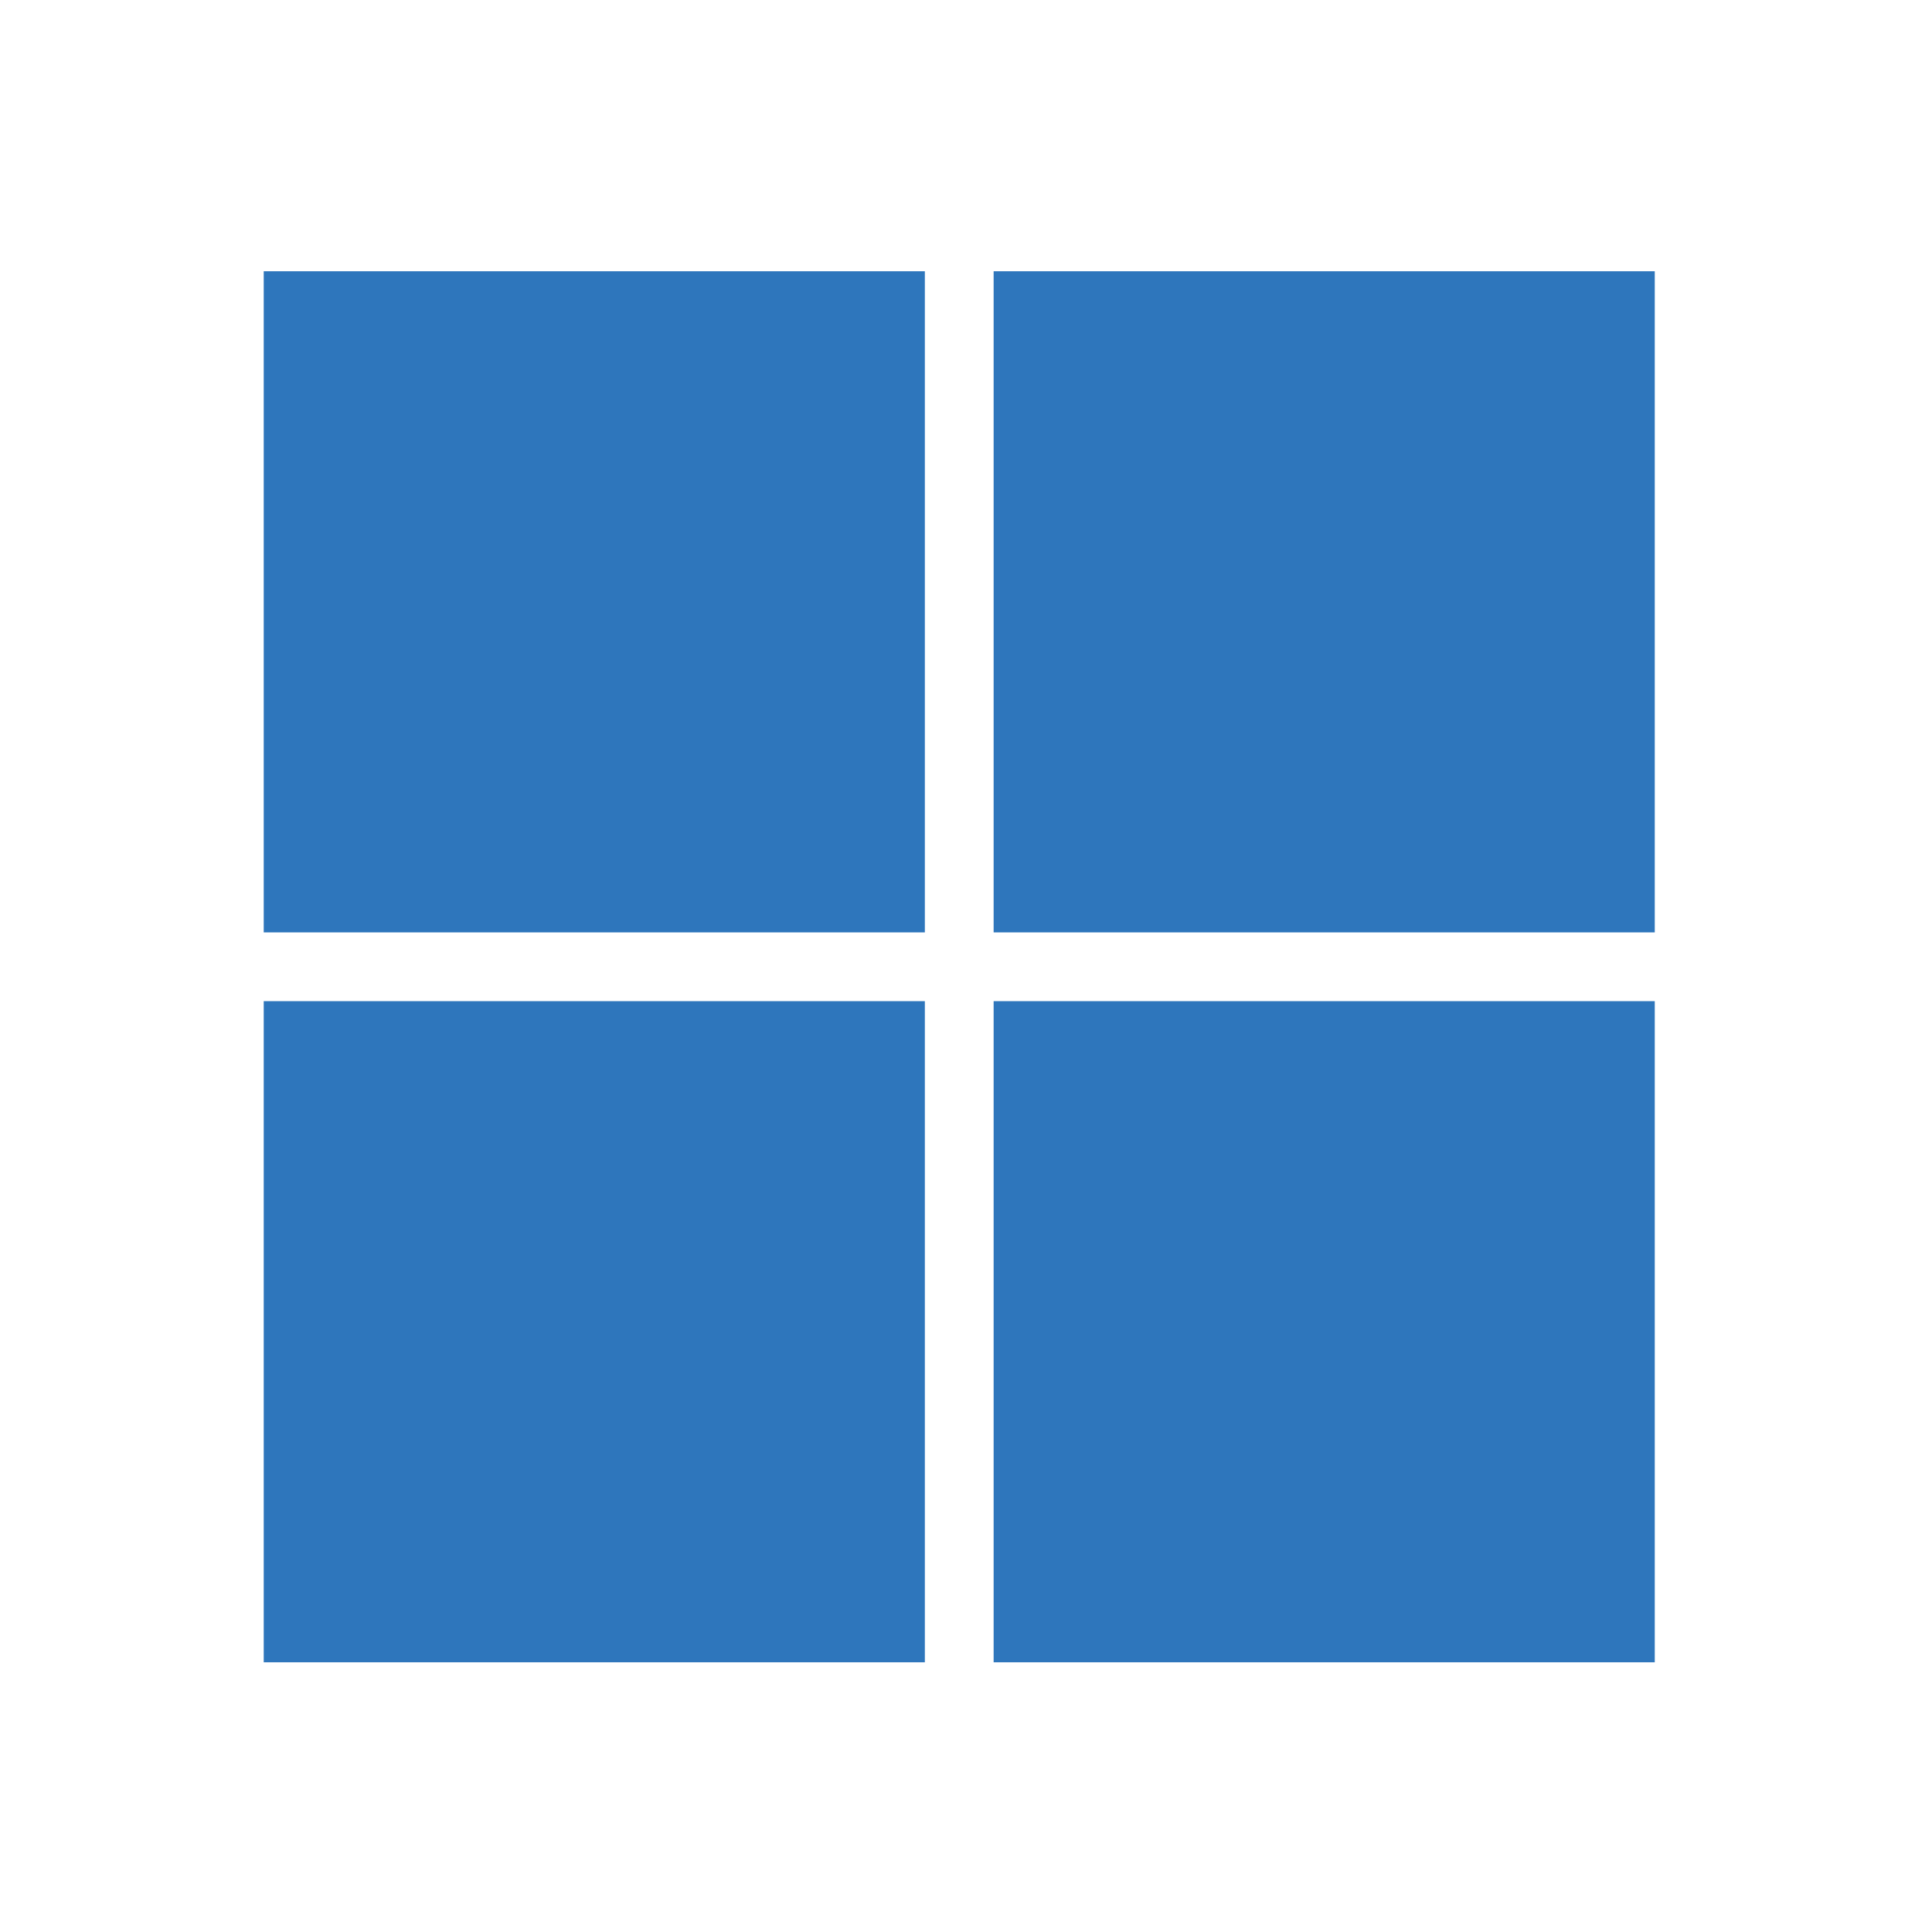
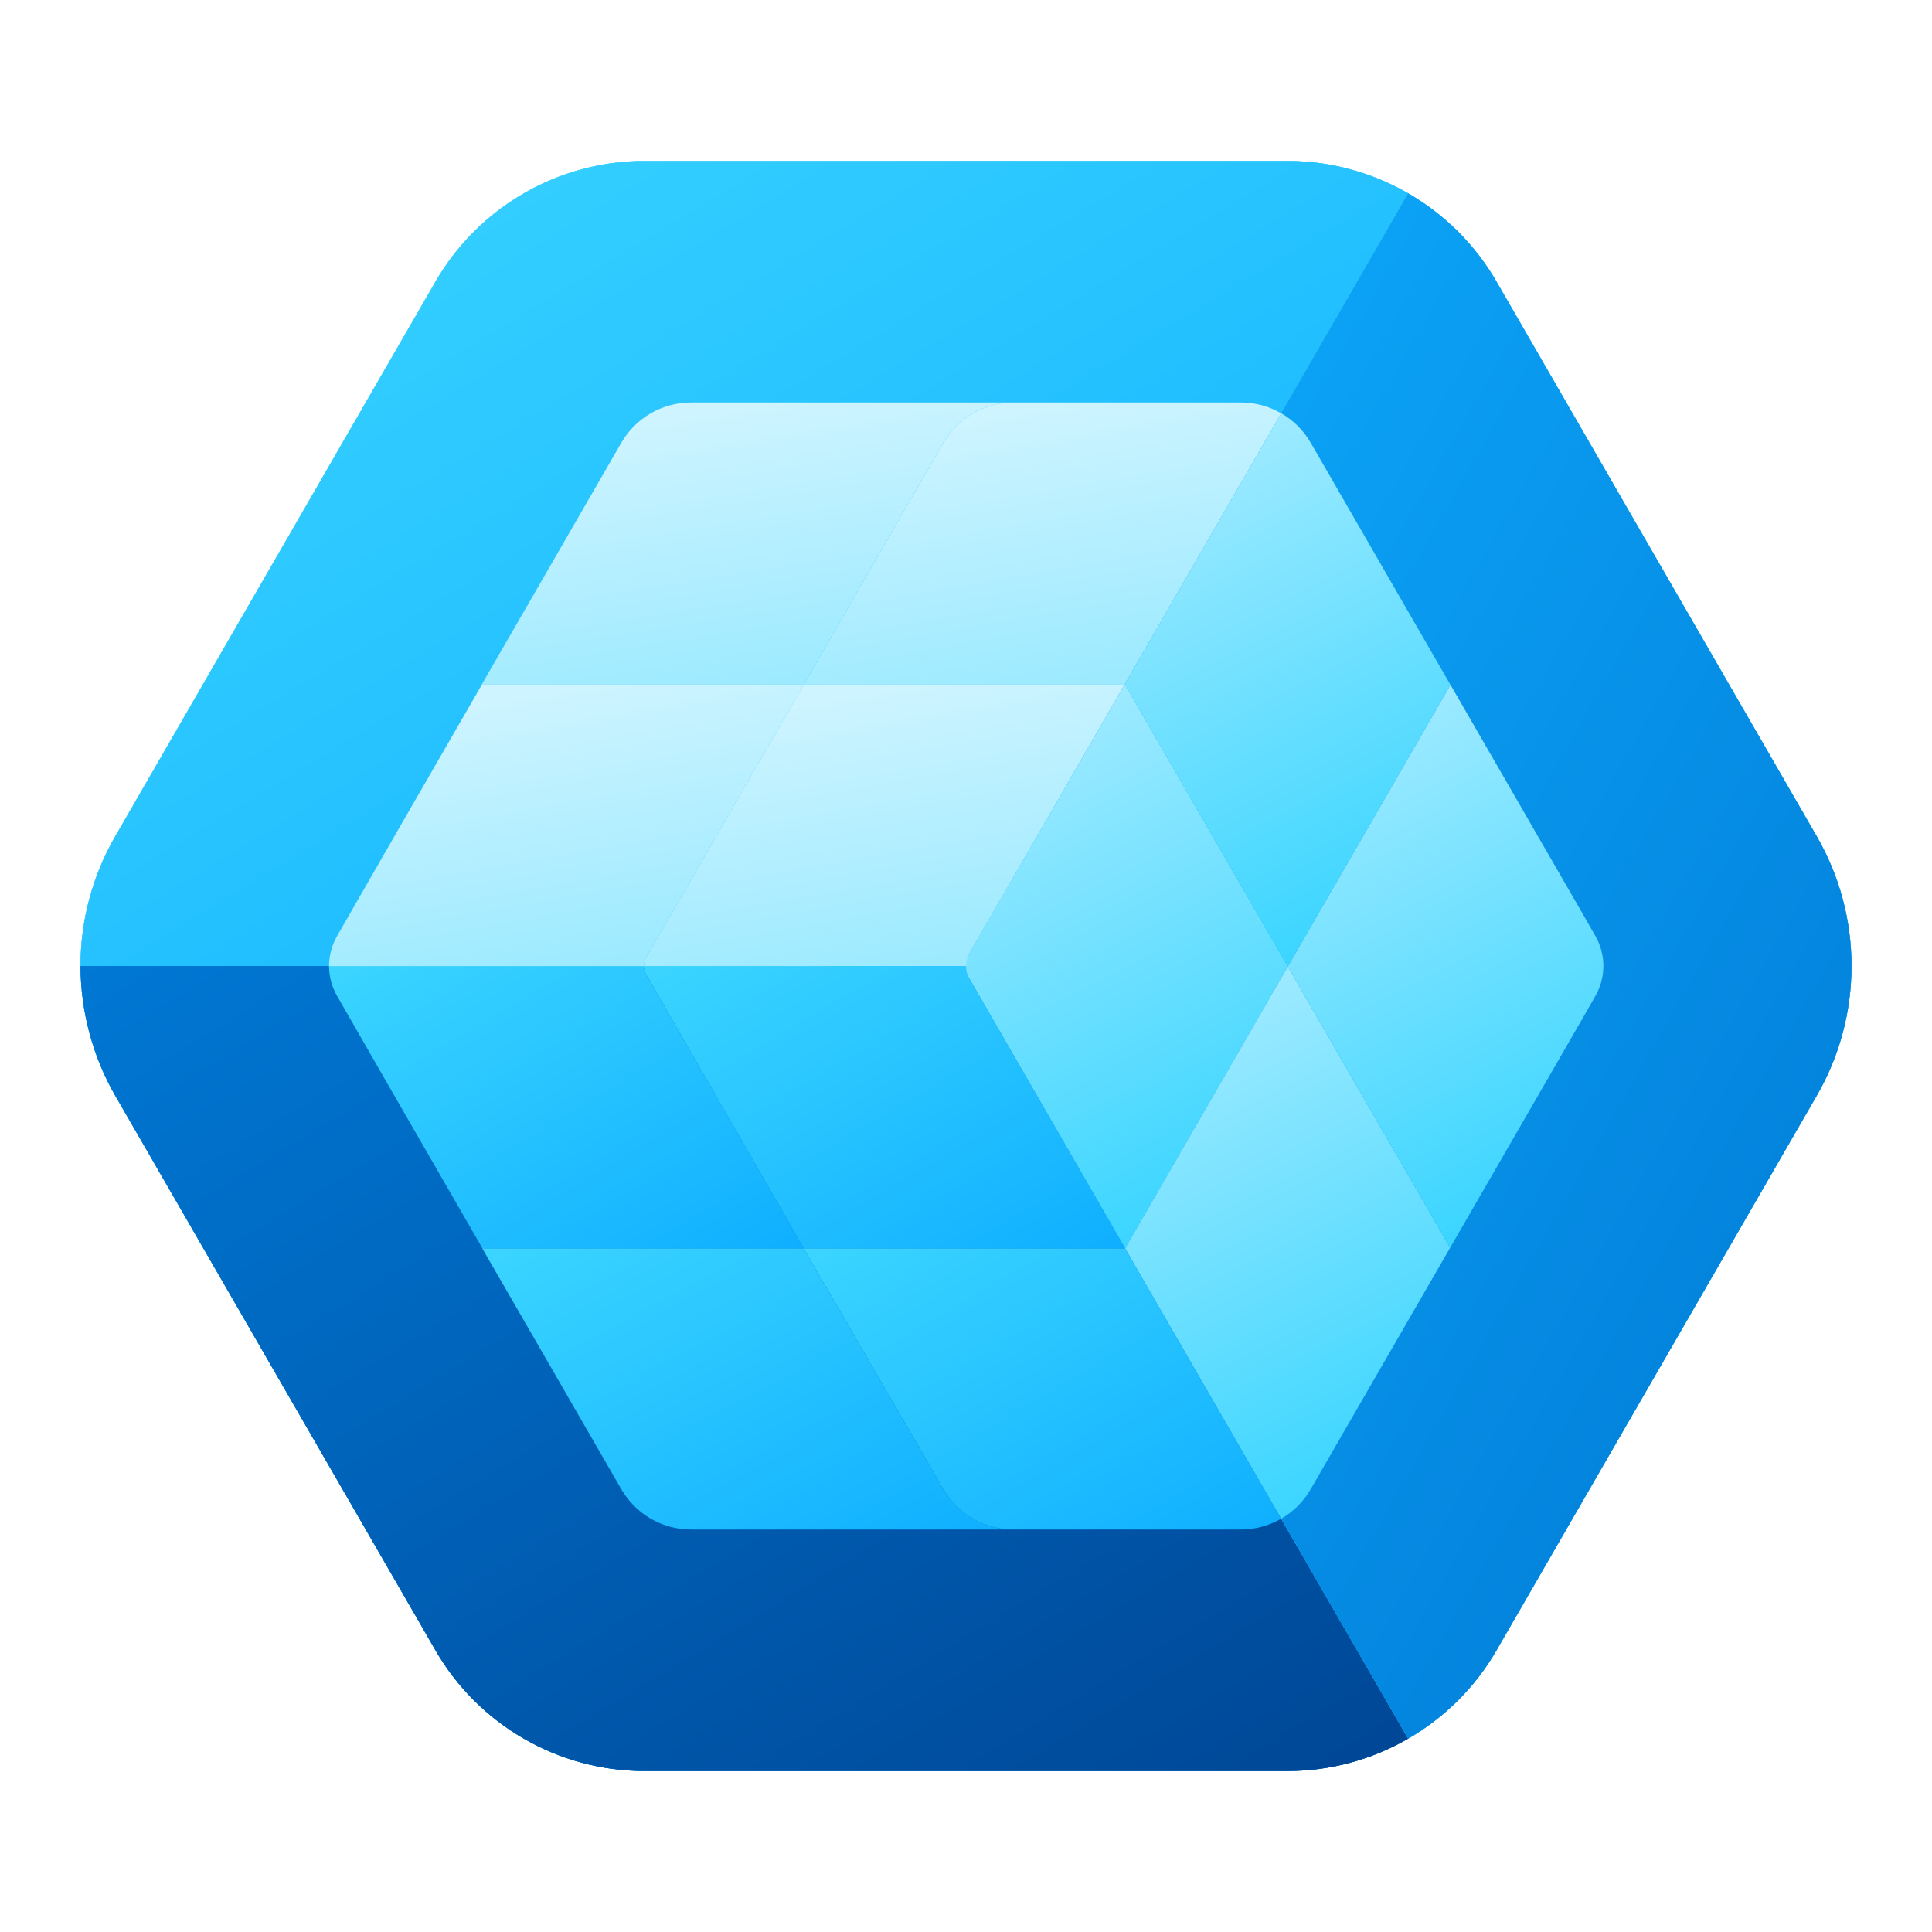
- <svg xmlns="http://www.w3.org/2000/svg" id="Layer_1" data-name="Layer 1" viewBox="0 0 100 100">
+ <svg xmlns="http://www.w3.org/2000/svg" width="64" height="64" viewBox="0 0 64 64" fill="none">
+   <path d="M42.647 5.333H21.353C18.495 5.333 15.854 6.858 14.425 9.333L3.817 27.707C3.063 29.012 2.667 30.493 2.667 32H32C32 31.831 32.044 31.697 32.129 31.551L46.647 6.405C45.45 5.715 44.076 5.333 42.647 5.333Z" fill="url(#paint0_linear_849_6233)" />
+   <path d="M42.647 5.333H21.353C18.495 5.333 15.854 6.858 14.425 9.333L3.817 27.707C3.063 29.012 2.667 30.493 2.667 32H32C32 31.831 32.044 31.697 32.129 31.551L46.647 6.405C45.45 5.715 44.076 5.333 42.647 5.333Z" fill="url(#paint1_linear_849_6233)" />
+   <path d="M42.647 5.333H21.353C18.495 5.333 15.854 6.858 14.425 9.333L3.817 27.707C3.063 29.012 2.667 30.493 2.667 32H32C32 31.831 32.044 31.697 32.129 31.551L46.647 6.405C45.45 5.715 44.076 5.333 42.647 5.333Z" fill="url(#paint2_linear_849_6233)" />
+   <path d="M42.647 5.333H21.353C18.495 5.333 15.854 6.858 14.425 9.333L3.817 27.707C3.063 29.012 2.667 30.493 2.667 32H32C32 31.831 32.044 31.697 32.129 31.551L46.647 6.405C45.45 5.715 44.076 5.333 42.647 5.333Z" fill="url(#paint3_linear_849_6233)" />
+   <path d="M42.647 58.667H21.353C18.495 58.667 15.854 57.142 14.425 54.667L3.817 36.293C3.069 34.997 2.672 33.496 2.667 32H32C32 32.127 32.033 32.284 32.097 32.394L46.647 57.595C45.45 58.286 44.076 58.667 42.647 58.667Z" fill="url(#paint4_linear_849_6233)" />
+   <path d="M42.647 58.667H21.353C18.495 58.667 15.854 57.142 14.425 54.667L3.817 36.293C3.069 34.997 2.672 33.496 2.667 32H32C32 32.127 32.033 32.284 32.097 32.394L46.647 57.595C45.45 58.286 44.076 58.667 42.647 58.667Z" fill="url(#paint5_linear_849_6233)" />
+   <path d="M42.647 58.667H21.353C18.495 58.667 15.854 57.142 14.425 54.667L3.817 36.293C3.069 34.997 2.672 33.496 2.667 32H32C32 32.127 32.033 32.284 32.097 32.394L46.647 57.595C45.45 58.286 44.076 58.667 42.647 58.667Z" fill="url(#paint6_linear_849_6233)" />
+   <path d="M60.183 36.293L49.575 54.666C48.861 55.904 47.843 56.904 46.647 57.595L32.097 32.393C32.033 32.283 32 32.159 32 32.032C32 31.863 32.044 31.697 32.129 31.55L46.647 6.405C47.843 7.095 48.861 8.095 49.575 9.333L60.183 27.707C60.937 29.012 61.333 30.492 61.333 32C61.333 33.507 60.937 34.988 60.183 36.293Z" fill="url(#paint7_linear_849_6233)" />
+   <path d="M60.183 36.293L49.575 54.666C48.861 55.904 47.843 56.904 46.647 57.595L32.097 32.393C32.033 32.283 32 32.159 32 32.032C32 31.863 32.044 31.697 32.129 31.55L46.647 6.405C47.843 7.095 48.861 8.095 49.575 9.333L60.183 27.707C60.937 29.012 61.333 30.492 61.333 32C61.333 33.507 60.937 34.988 60.183 36.293Z" fill="url(#paint8_linear_849_6233)" />
+   <path d="M60.183 36.293L49.575 54.666C48.861 55.904 47.843 56.904 46.647 57.595L32.097 32.393C32.033 32.283 32 32.159 32 32.032C32 31.863 32.044 31.697 32.129 31.55L46.647 6.405C47.843 7.095 48.861 8.095 49.575 9.333L60.183 27.707C60.937 29.012 61.333 30.492 61.333 32C61.333 33.507 60.937 34.988 60.183 36.293Z" fill="url(#paint9_linear_849_6233)" />
+   <path d="M37.271 41.351L32.099 32.393L31.87 32L37.262 22.667L42.661 32.019L37.271 41.351Z" fill="url(#paint10_linear_849_6233)" />
+   <path d="M48.038 41.333L43.418 49.333C43.179 49.746 42.84 50.079 42.442 50.309L37.559 41.853L37.271 41.352L42.661 32.019L48.038 41.333Z" fill="url(#paint11_linear_849_6233)" />
+   <path d="M43.419 14.667C43.181 14.254 42.842 13.921 42.443 13.691L37.261 22.667L42.659 32.019L48.048 22.686L43.419 14.667Z" fill="url(#paint12_linear_849_6233)" />
+   <path d="M42.44 13.691C42.041 13.46 41.583 13.333 41.106 13.333H33.559C32.606 13.333 31.726 13.842 31.249 14.667L26.63 22.667H34.666H37.257L42.44 13.691Z" fill="url(#paint13_linear_849_6233)" />
+   <path d="M22.892 13.333C21.939 13.333 21.058 13.842 20.582 14.667L15.963 22.667H26.63L31.249 14.667C31.725 13.842 32.605 13.333 33.558 13.333H22.892Z" fill="url(#paint14_linear_849_6233)" />
+   <path d="M32 32.032C32 31.863 32.045 31.697 32.129 31.551L37.258 22.667H34.667H26.631L21.412 31.707C21.361 31.796 21.334 31.899 21.334 32.002L21.334 32.032H32Z" fill="url(#paint15_linear_849_6233)" />
+   <path d="M41.105 50.667C41.581 50.667 42.04 50.54 42.438 50.31L37.556 41.854L37.267 41.351H26.62L31.248 49.333C31.724 50.158 32.604 50.667 33.557 50.667H41.105Z" fill="url(#paint16_linear_849_6233)" />
+   <path d="M32 32C32 32.127 32.033 32.284 32.097 32.394L37.269 41.352H26.622L21.412 32.293C21.366 32.213 21.339 32.124 21.334 32.032L21.334 32.002L32 32Z" fill="url(#paint17_linear_849_6233)" />
+   <path d="M20.582 49.333C21.059 50.158 21.939 50.667 22.892 50.667H33.559C32.606 50.667 31.726 50.158 31.249 49.333L26.621 41.351H15.974L20.582 49.333Z" fill="url(#paint18_linear_849_6233)" />
+   <path d="M52.426 30.267L48.05 22.686L42.661 32.019L48.038 41.334L52.43 33.727C52.587 33.452 52.729 33.204 52.852 32.988C53.027 32.681 53.114 32.341 53.114 32C53.114 31.66 53.027 31.319 52.852 31.012C52.728 30.795 52.585 30.545 52.426 30.267Z" fill="url(#paint19_linear_849_6233)" />
+   <path d="M10.901 32.032H21.336L21.335 32.002C21.335 31.899 21.362 31.796 21.414 31.707L26.633 22.667H15.97C13.996 26.085 12.079 29.409 11.165 31.01C10.989 31.317 10.901 31.659 10.901 32C10.901 32.011 10.901 32.022 10.901 32.032Z" fill="url(#paint20_linear_849_6233)" />
+   <path d="M15.98 41.352H26.624L21.414 32.294C21.368 32.214 21.341 32.124 21.336 32.033L21.335 32.003H10.901C10.901 32.343 10.989 32.684 11.165 32.99C12.081 34.594 14.003 37.927 15.98 41.352Z" fill="url(#paint21_linear_849_6233)" />
  <defs>
-     <style>.cls-1{fill:#2e76bc;}.cls-2{fill:none;}</style>
+     <linearGradient id="paint0_linear_849_6233" x1="2.667" y1="5.333" x2="26.311" y2="44.33" gradientUnits="userSpaceOnUse">
+       <stop stop-color="#9DEAFF" />
+       <stop offset="1" stop-color="#3BD5FF" />
+     </linearGradient>
+     <linearGradient id="paint1_linear_849_6233" x1="2.667" y1="5.333" x2="26.311" y2="44.33" gradientUnits="userSpaceOnUse">
+       <stop stop-color="#3BD5FF" />
+       <stop offset="1" stop-color="#0FAFFF" />
+     </linearGradient>
+     <linearGradient id="paint2_linear_849_6233" x1="2.667" y1="5.333" x2="26.311" y2="44.33" gradientUnits="userSpaceOnUse">
+       <stop stop-color="#9DEAFF" />
+       <stop offset="1" stop-color="#3BD5FF" />
+     </linearGradient>
+     <linearGradient id="paint3_linear_849_6233" x1="2.667" y1="5.333" x2="26.311" y2="44.33" gradientUnits="userSpaceOnUse">
+       <stop stop-color="#3BD5FF" />
+       <stop offset="1" stop-color="#0FAFFF" />
+     </linearGradient>
+     <linearGradient id="paint4_linear_849_6233" x1="2.667" y1="32" x2="26.311" y2="70.996" gradientUnits="userSpaceOnUse">
+       <stop stop-color="#0078D4" />
+       <stop offset="1" stop-color="#004695" />
+     </linearGradient>
+     <linearGradient id="paint5_linear_849_6233" x1="2.667" y1="32" x2="26.311" y2="70.996" gradientUnits="userSpaceOnUse">
+       <stop stop-color="#0FAFFF" />
+       <stop offset="1" stop-color="#0078D4" />
+     </linearGradient>
+     <linearGradient id="paint6_linear_849_6233" x1="2.667" y1="32" x2="26.311" y2="70.996" gradientUnits="userSpaceOnUse">
+       <stop stop-color="#0078D4" />
+       <stop offset="1" stop-color="#004695" />
+     </linearGradient>
+     <linearGradient id="paint7_linear_849_6233" x1="32" y1="6.405" x2="76.165" y2="31.712" gradientUnits="userSpaceOnUse">
+       <stop stop-color="#0FAFFF" />
+       <stop offset="1" stop-color="#0078D4" />
+     </linearGradient>
+     <linearGradient id="paint8_linear_849_6233" x1="32" y1="6.405" x2="76.165" y2="31.712" gradientUnits="userSpaceOnUse">
+       <stop stop-color="#3BD5FF" />
+       <stop offset="1" stop-color="#0FAFFF" />
+     </linearGradient>
+     <linearGradient id="paint9_linear_849_6233" x1="32" y1="6.405" x2="76.165" y2="31.712" gradientUnits="userSpaceOnUse">
+       <stop stop-color="#0FAFFF" />
+       <stop offset="1" stop-color="#0078D4" />
+     </linearGradient>
+     <linearGradient id="paint10_linear_849_6233" x1="37.265" y1="22.667" x2="44.864" y2="37.444" gradientUnits="userSpaceOnUse">
+       <stop stop-color="#9DEAFF" />
+       <stop offset="1" stop-color="#3BD5FF" />
+     </linearGradient>
+     <linearGradient id="paint11_linear_849_6233" x1="42.655" y1="32.019" x2="50.01" y2="46.599" gradientUnits="userSpaceOnUse">
+       <stop stop-color="#9DEAFF" />
+       <stop offset="1" stop-color="#3BD5FF" />
+     </linearGradient>
+     <linearGradient id="paint12_linear_849_6233" x1="42.654" y1="13.691" x2="50.026" y2="28.299" gradientUnits="userSpaceOnUse">
+       <stop stop-color="#9DEAFF" />
+       <stop offset="1" stop-color="#3BD5FF" />
+     </linearGradient>
+     <linearGradient id="paint13_linear_849_6233" x1="34.535" y1="13.333" x2="36.123" y2="22.388" gradientUnits="userSpaceOnUse">
+       <stop stop-color="#CEF4FF" />
+       <stop offset="1" stop-color="#9DEAFF" />
+     </linearGradient>
+     <linearGradient id="paint14_linear_849_6233" x1="24.761" y1="13.333" x2="26.196" y2="22.441" gradientUnits="userSpaceOnUse">
+       <stop stop-color="#CEF4FF" />
+       <stop offset="1" stop-color="#9DEAFF" />
+     </linearGradient>
+     <linearGradient id="paint15_linear_849_6233" x1="29.296" y1="22.667" x2="30.883" y2="31.755" gradientUnits="userSpaceOnUse">
+       <stop stop-color="#CEF4FF" />
+       <stop offset="1" stop-color="#9DEAFF" />
+     </linearGradient>
+     <linearGradient id="paint16_linear_849_6233" x1="26.62" y1="41.351" x2="34.766" y2="55.185" gradientUnits="userSpaceOnUse">
+       <stop stop-color="#3BD5FF" />
+       <stop offset="1" stop-color="#0FAFFF" />
+     </linearGradient>
+     <linearGradient id="paint17_linear_849_6233" x1="21.334" y1="32" x2="29.498" y2="45.912" gradientUnits="userSpaceOnUse">
+       <stop stop-color="#3BD5FF" />
+       <stop offset="1" stop-color="#0FAFFF" />
+     </linearGradient>
+     <linearGradient id="paint18_linear_849_6233" x1="15.974" y1="41.351" x2="23.681" y2="55.899" gradientUnits="userSpaceOnUse">
+       <stop stop-color="#3BD5FF" />
+       <stop offset="1" stop-color="#0FAFFF" />
+     </linearGradient>
+     <linearGradient id="paint19_linear_849_6233" x1="47.888" y1="22.686" x2="55.602" y2="37.247" gradientUnits="userSpaceOnUse">
+       <stop stop-color="#9DEAFF" />
+       <stop offset="1" stop-color="#3BD5FF" />
+     </linearGradient>
+     <linearGradient id="paint20_linear_849_6233" x1="18.767" y1="22.667" x2="20.373" y2="31.748" gradientUnits="userSpaceOnUse">
+       <stop stop-color="#CEF4FF" />
+       <stop offset="1" stop-color="#9DEAFF" />
+     </linearGradient>
+     <linearGradient id="paint21_linear_849_6233" x1="10.901" y1="32.003" x2="19.115" y2="45.817" gradientUnits="userSpaceOnUse">
+       <stop stop-color="#3BD5FF" />
+       <stop offset="1" stop-color="#0FAFFF" />
+     </linearGradient>
  </defs>
-   <rect class="cls-1" x="13.65" y="14.04" width="34.22" height="34.22" />
-   <rect class="cls-1" x="51.43" y="14.04" width="34.22" height="34.22" />
-   <rect class="cls-1" x="13.65" y="51.82" width="34.22" height="34.22" />
-   <rect class="cls-1" x="51.43" y="51.82" width="34.22" height="34.22" />
-   <rect class="cls-2" width="100" height="100" />
</svg>
